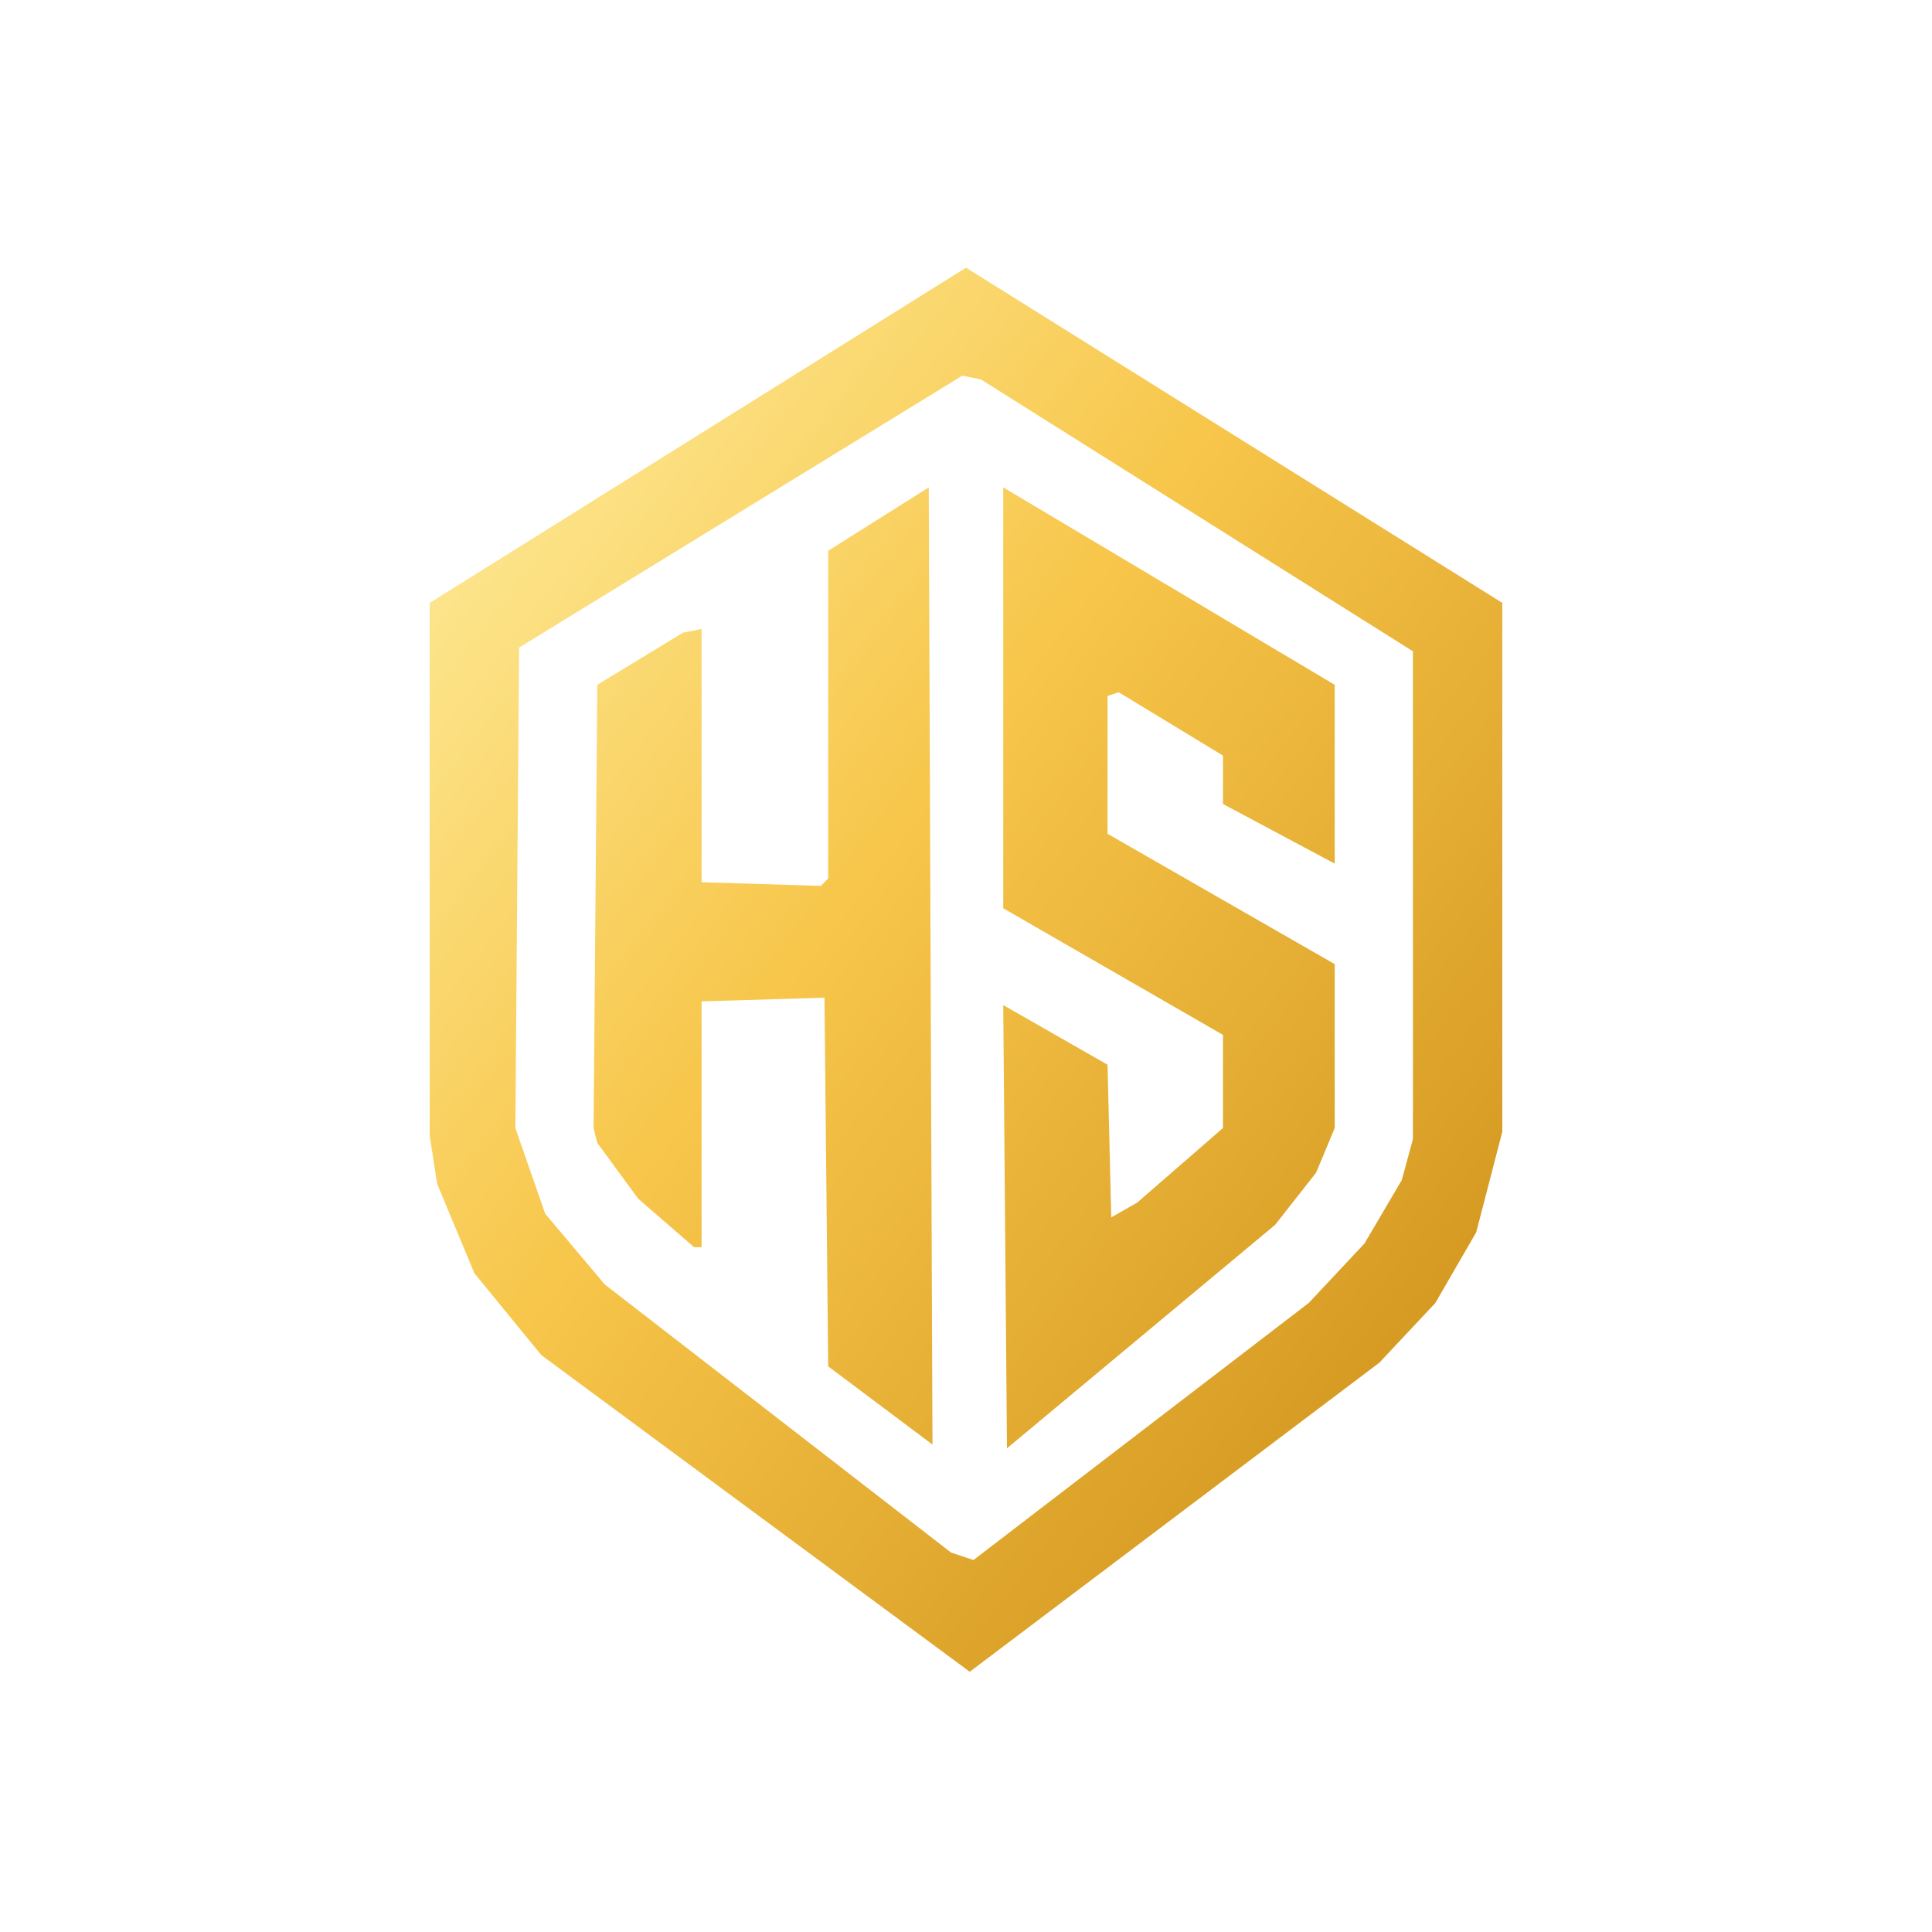
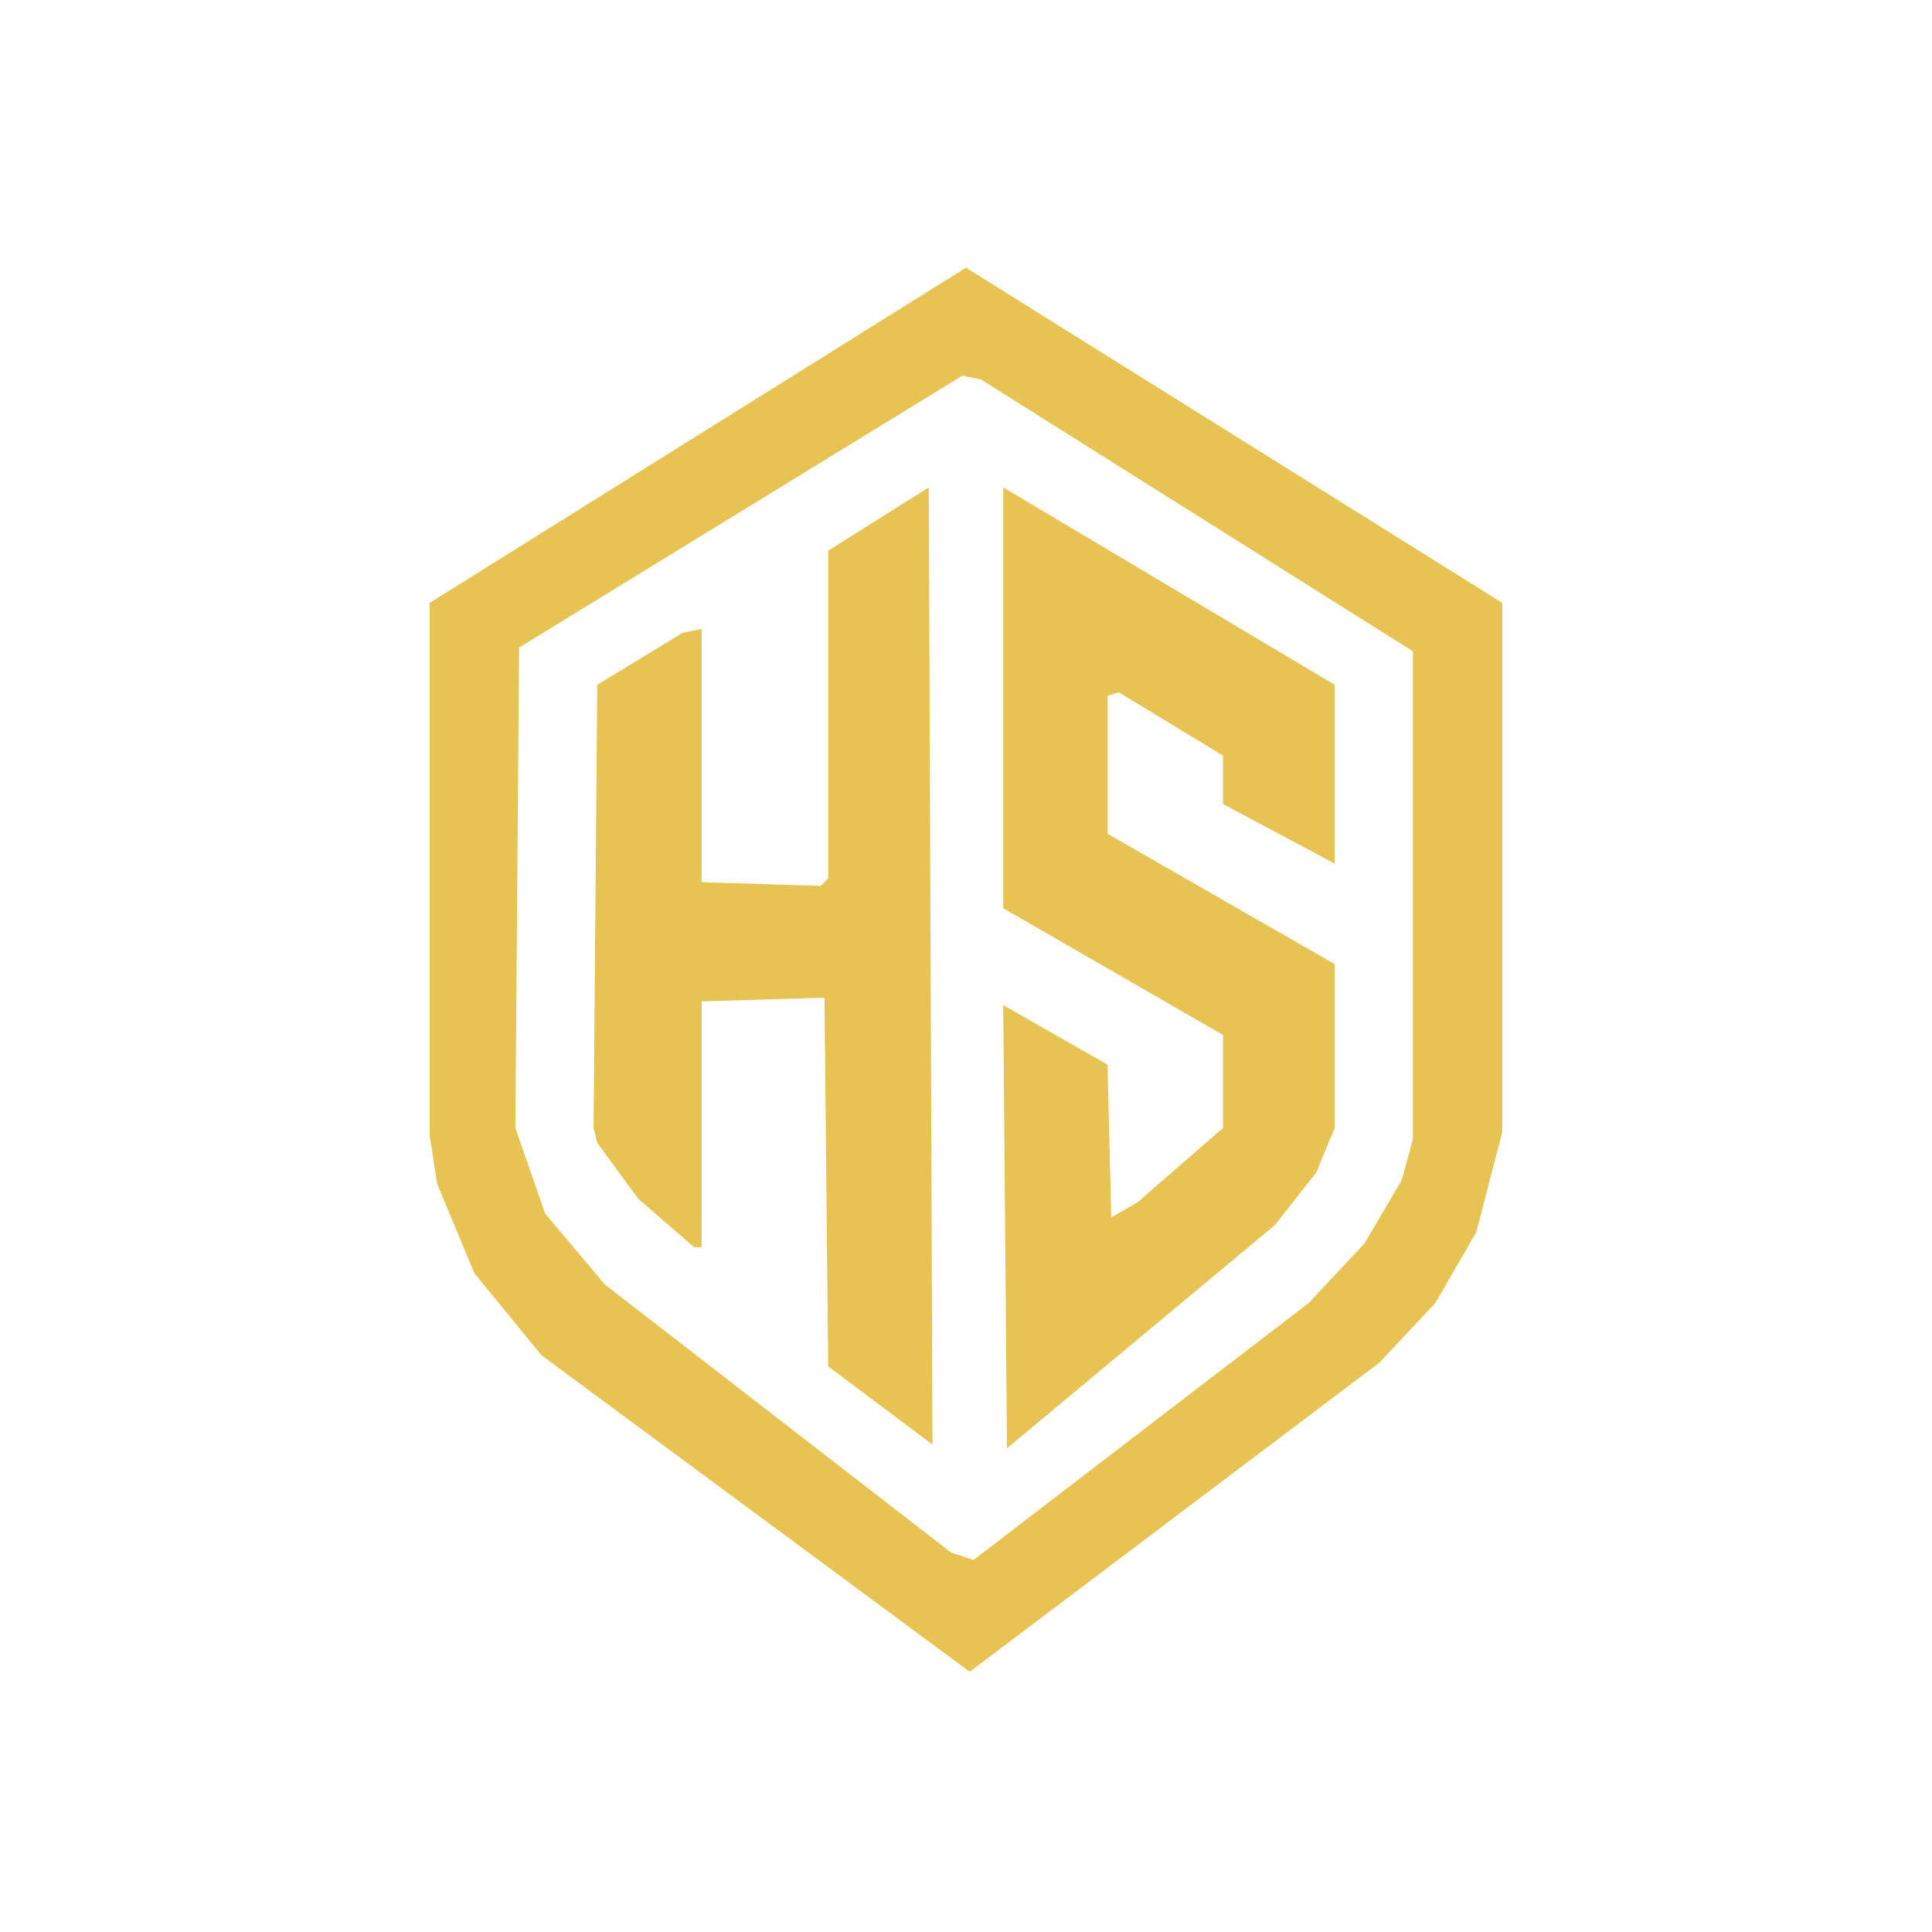
<svg xmlns="http://www.w3.org/2000/svg" width="1000" height="1000" viewBox="0 0 1000 1000">
-   <defs>
-     <linearGradient id="gold" x1="0%" y1="0%" x2="100%" y2="100%">
-       <stop offset="0%" stop-color="#FFF1A6" />
-       <stop offset="42%" stop-color="#F7C64A" />
-       <stop offset="100%" stop-color="#C98912" />
-     </linearGradient>
-     <radialGradient id="bg" cx="50%" cy="42%" r="72%">
-       <stop offset="0%" stop-color="#111419" />
-       <stop offset="100%" stop-color="#07090B" />
-     </radialGradient>
-   </defs>
-   <path d="M 170 79 L 170 192 L 229 226 L 229 251 L 206 271 L 199 275 L 198 234 L 170 218 L 171 337 L 243 277 L 254 263 L 259 251 L 259 207 L 198 172 L 198 135 L 201 134 L 229 151 L 229 164 L 259 180 L 259 132 Z M 150 79 L 123 96 L 123 184 L 121 186 L 89 185 L 89 117 L 84 118 L 61 132 L 60 251 L 61 255 L 72 270 L 87 283 L 89 283 L 89 217 L 122 216 L 123 315 L 151 336 Z M 160 20 L 16 110 L 16 253 L 18 266 L 28 290 L 46 312 L 161 397 L 271 314 L 286 298 L 297 279 L 304 252 L 304 110 Z M 159 49 L 164 50 L 280 123 L 280 254 L 277 265 L 267 282 L 252 298 L 162 367 L 156 365 L 63 293 L 47 274 L 39 251 L 40 122 Z" transform="translate(191.5663,100) scale(1.927711)" fill="url(#gold)" fill-rule="evenodd" />
+   <path d="M 170 79 L 170 192 L 229 226 L 229 251 L 206 271 L 199 275 L 198 234 L 170 218 L 171 337 L 243 277 L 254 263 L 259 251 L 259 207 L 198 172 L 198 135 L 201 134 L 229 151 L 229 164 L 259 180 L 259 132 Z M 150 79 L 123 96 L 123 184 L 121 186 L 89 185 L 89 117 L 84 118 L 61 132 L 60 251 L 61 255 L 72 270 L 87 283 L 89 283 L 89 217 L 122 216 L 123 315 L 151 336 Z M 160 20 L 16 110 L 16 253 L 18 266 L 28 290 L 46 312 L 161 397 L 271 314 L 286 298 L 297 279 L 304 252 L 304 110 Z M 159 49 L 164 50 L 280 123 L 280 254 L 277 265 L 267 282 L 252 298 L 162 367 L 156 365 L 63 293 L 47 274 L 39 251 L 40 122 Z" transform="translate(191.5663,100) scale(1.927711)" fill="#E6C352" fill-rule="evenodd" />
</svg>
